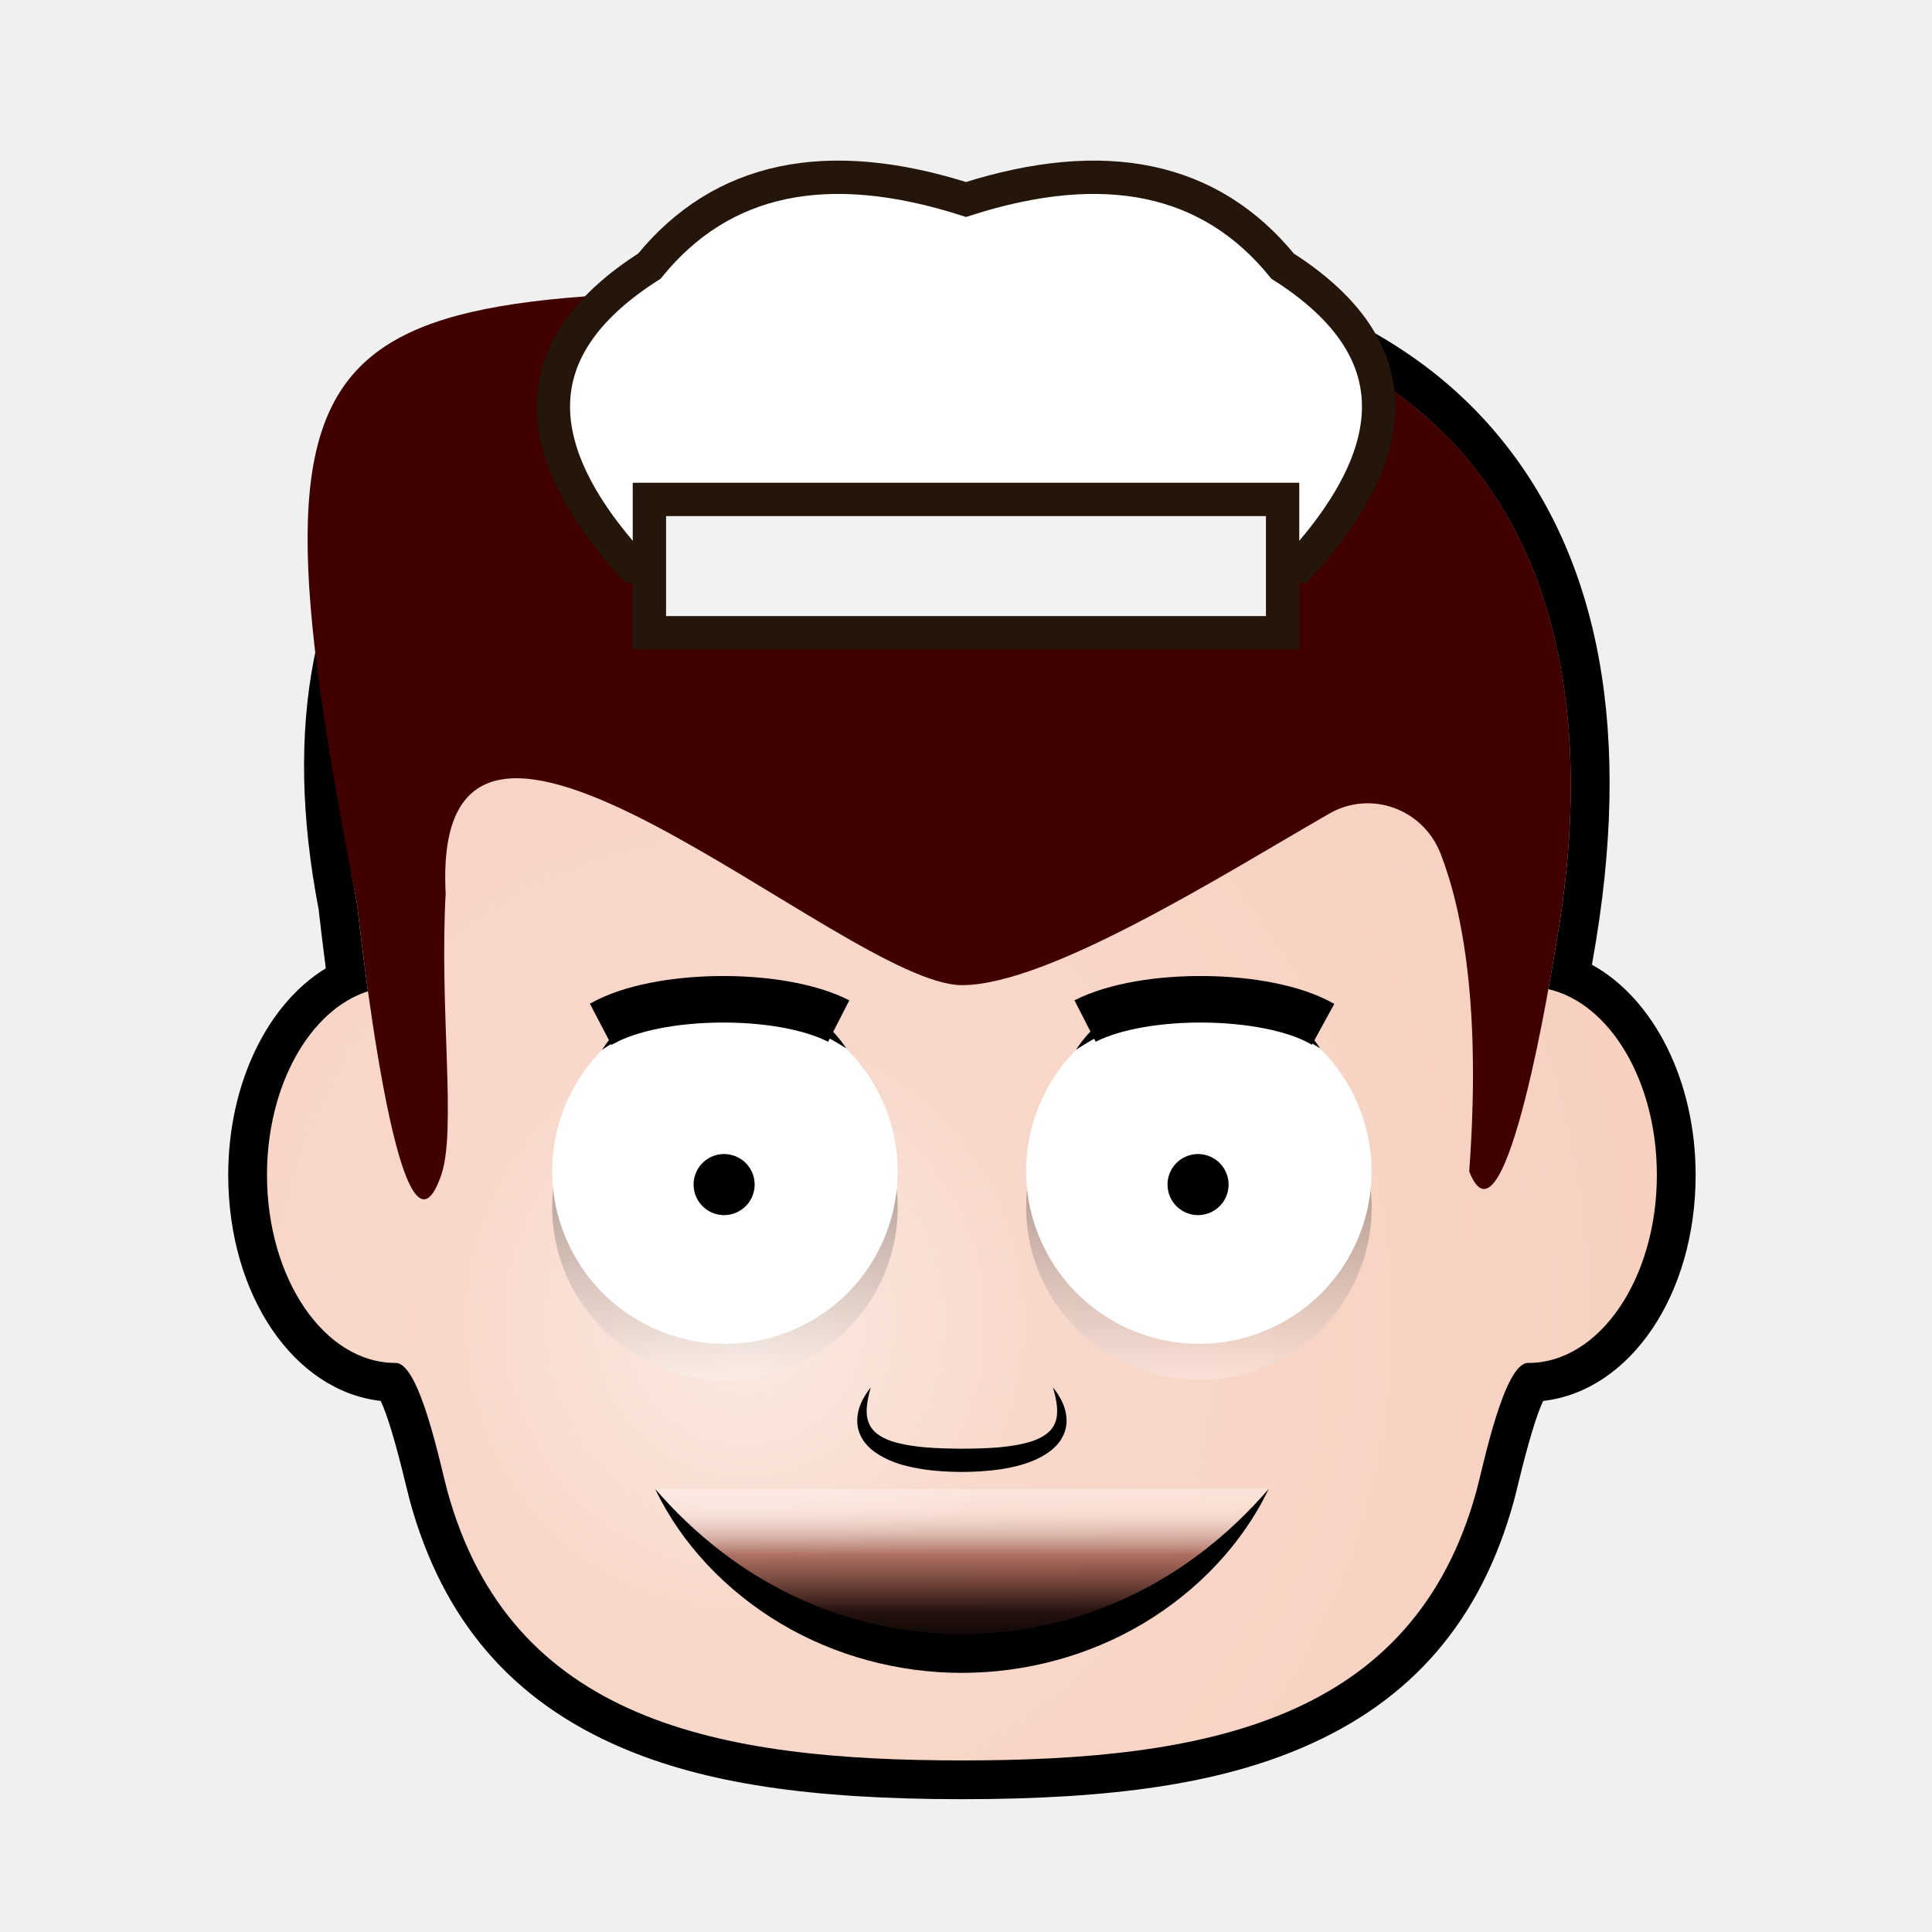
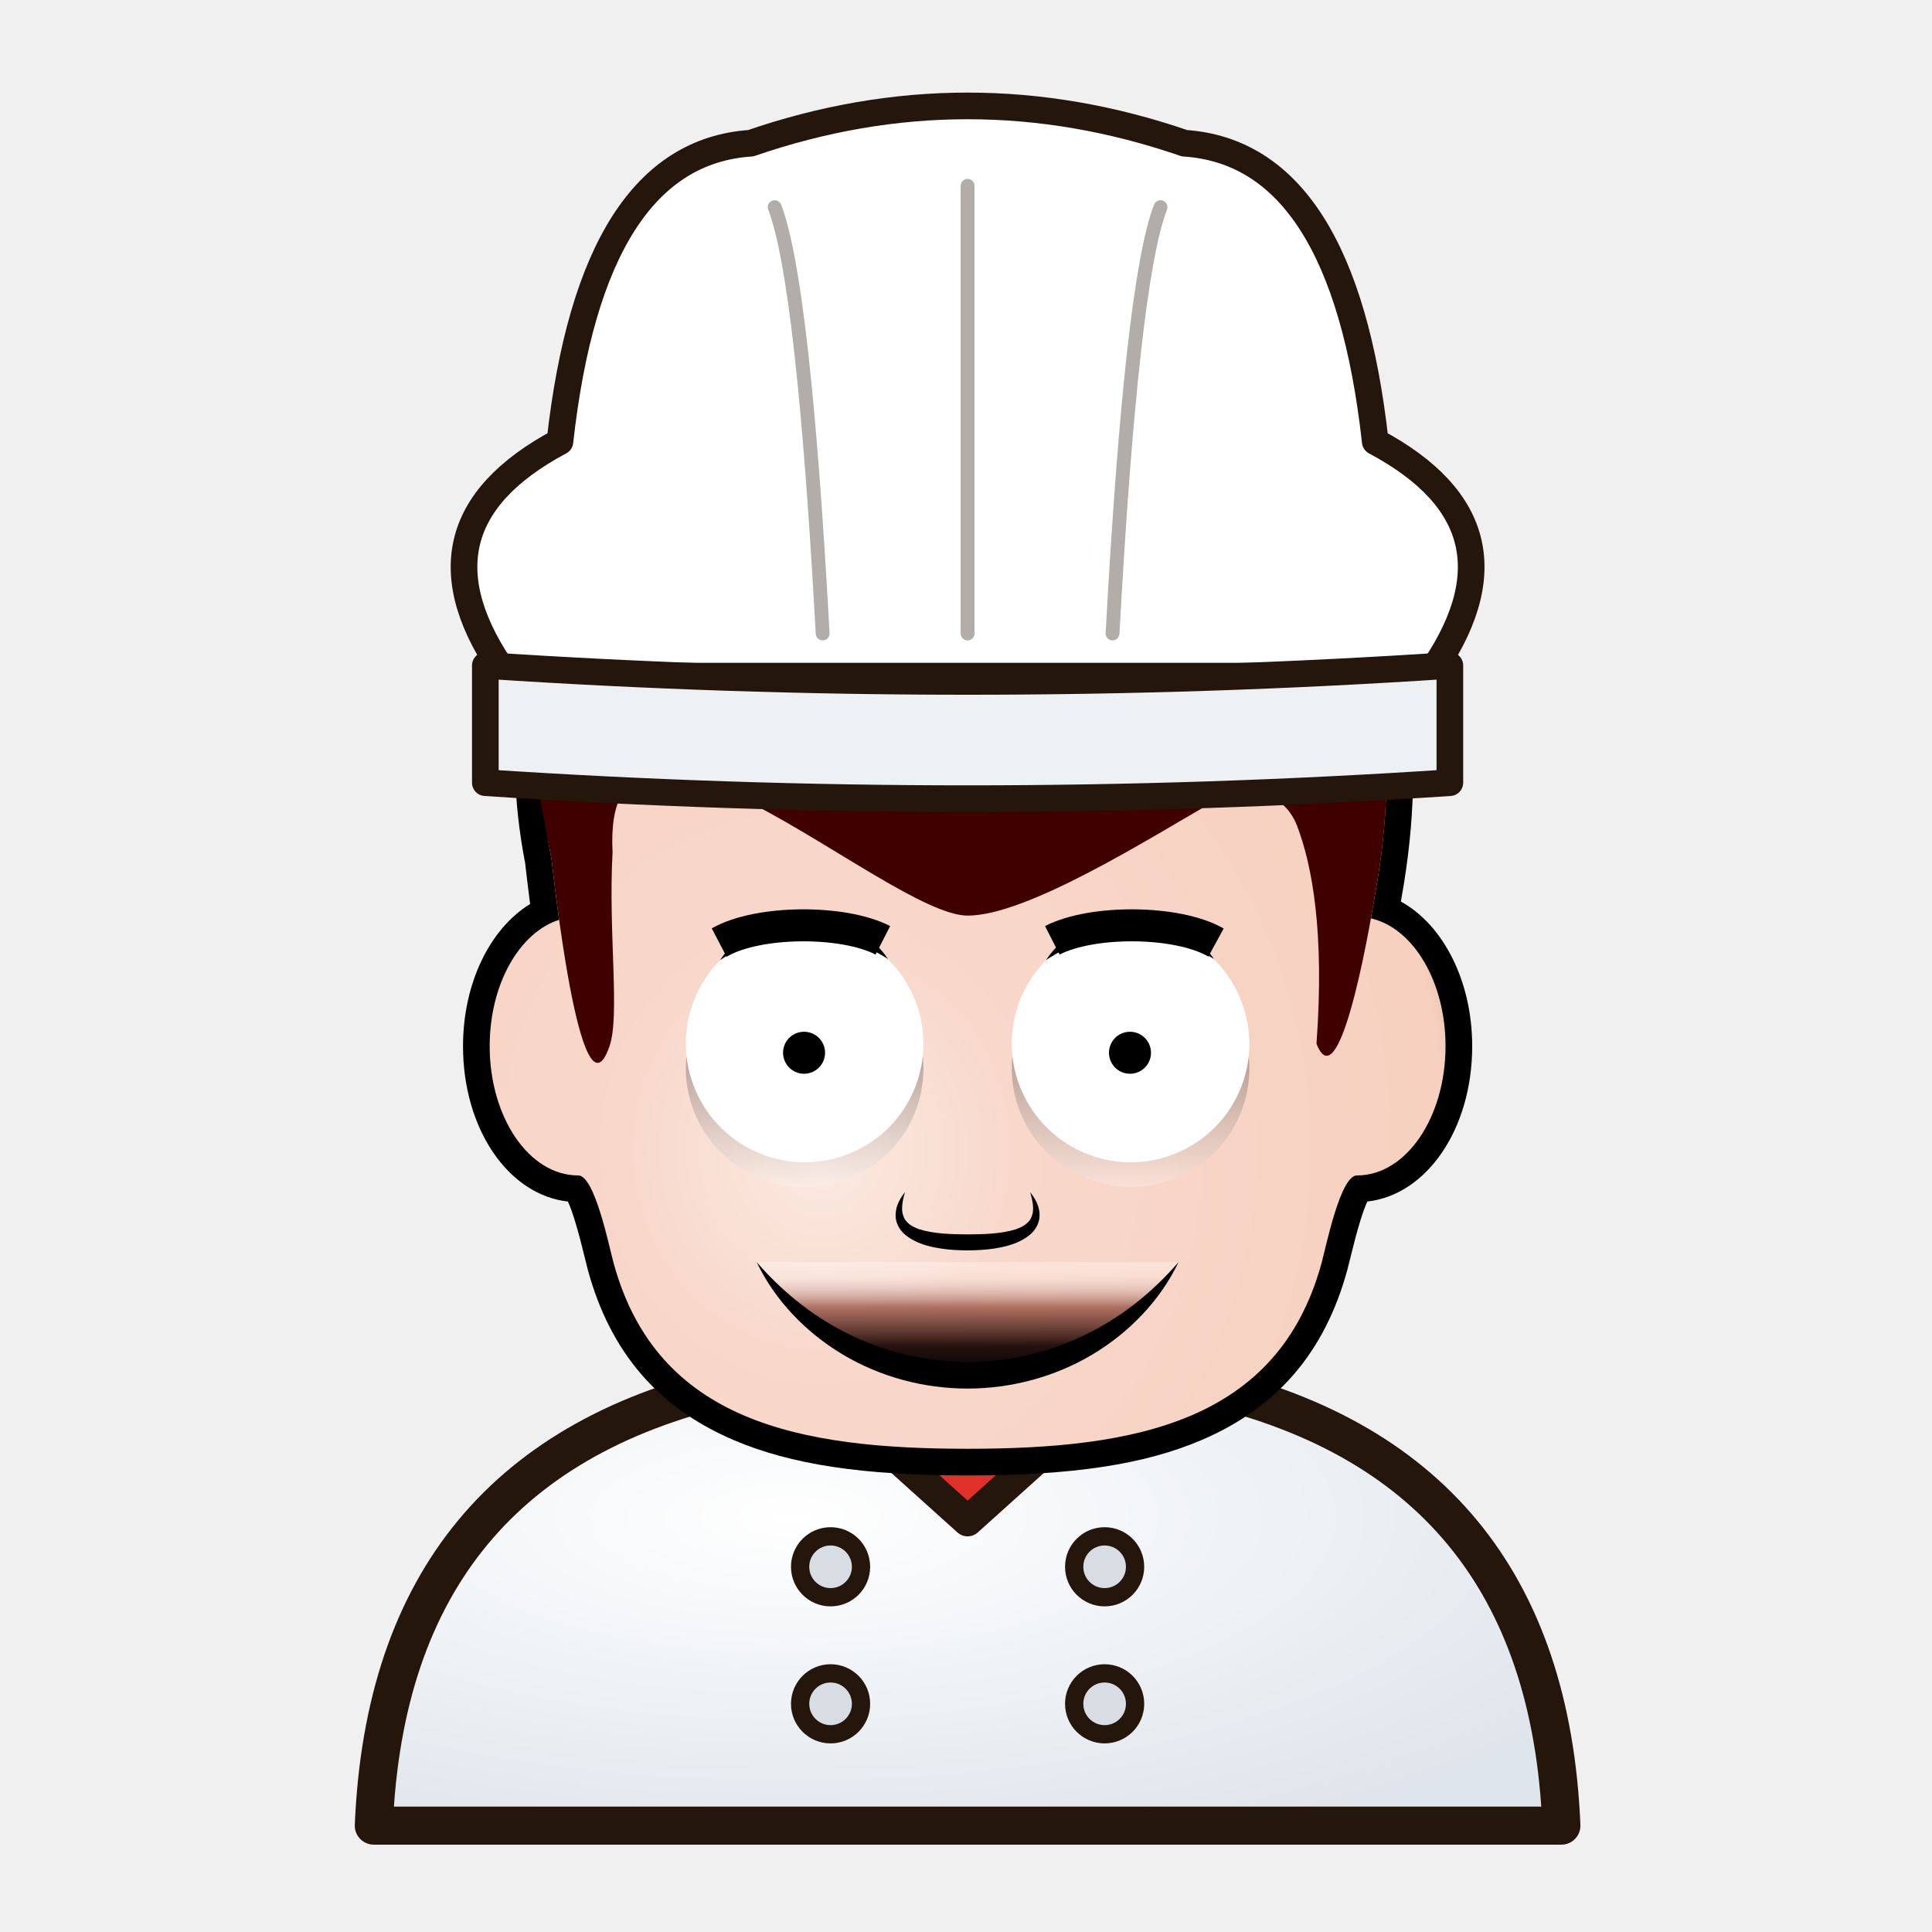
<svg xmlns="http://www.w3.org/2000/svg" data-mouthfix="0.25" viewBox="0 0 512 512" width="512" height="512">
  <defs>
-     <radialGradient id="skin" cx="0.35" cy="0.3" r="0.8">
+     <radialGradient id="sk_1f3fb" cx="0.35" cy="0.3" r="0.8">
      <stop offset="0" stop-color="#fbeae2" />
      <stop offset=".25" stop-color="#f8d8cb" />
      <stop offset=".8" stop-color="#f7d0bf" />
      <stop offset="1" stop-color="#887269" />
    </radialGradient>
-     <linearGradient id="skinflat">
-       <stop offset="0" stop-color="#f7d0bf" />
-     </linearGradient>
+     <radialGradient id="chefw" cx=".35" cy=".3" r=".8">
+       <stop offset="0" stop-color="#ffffff" />
+       <stop offset="1" stop-color="#dfe5ec" />
+     </radialGradient>
    <linearGradient id="template6Artboard162_g494" x1="0.5" y1="0" x2="0.5" y2="1">
      <stop offset="0.000" stop-color="#999999" />
      <stop offset="1.000" stop-color="#ffffff" />
    </linearGradient>
    <linearGradient id="template6Artboard162_g493" x1="0.5" y1="1" x2="0.5" y2="0">
      <stop offset="0.000" stop-color="#000000" />
      <stop offset="1.000" stop-color="#ffffff" />
    </linearGradient>
    <linearGradient id="template6Artboard162_g492" x1="0.5" y1="1" x2="0.5" y2="0">
      <stop offset="0.000" stop-color="#000000" />
      <stop offset="1.000" stop-color="#ffffff" />
    </linearGradient>
    <linearGradient id="mbowl-ink-a" x1="0.5" y1="0" x2="0.5" y2="1">
      <stop offset="0" stop-color="#000000" stop-opacity="1" />
      <stop offset="0.26" stop-color="#1a0806" stop-opacity="0.95" />
      <stop offset="0.6" stop-color="#7a2a1c" stop-opacity="0.6" />
      <stop offset="0.88" stop-color="#ffffff" stop-opacity="0.2" />
      <stop offset="1" stop-color="#ffffff" stop-opacity="0.34" />
    </linearGradient>
  </defs>
-   <g transform="translate(16 16) scale(2.4)">
-     <g transform="translate(100 100) scale(0.92) translate(-100 -100)">
-       <g transform="translate(0 14) scale(.93) translate(7 0)">
-         <g transform="translate(5.312999 0.0) scale(1.000738 -1.000738) translate(7744.909 -7445.264)">
-           <g>
-             <path d="M-7650.29 7247.91 C-7680.80 7247.91 -7710.24 7252.35 -7719.07 7284.53 C-7719.20 7285.01 -7719.37 7285.73 -7719.59 7286.61 C-7721.33 7293.79 -7722.74 7298.01 -7723.78 7299.17 C-7734.12 7299.53 -7742.41 7311.39 -7742.41 7325.91 C-7742.41 7337.51 -7737.25 7347.53 -7729.63 7351.19 C-7730.18 7355.32 -7730.56 7358.64 -7730.71 7360.00 C-7730.74 7360.26 -7730.76 7360.45 -7730.78 7360.55 C-7735.22 7383.47 -7731.66 7402.14 -7720.20 7416.05 C-7699.77 7440.84 -7660.95 7442.76 -7649.54 7442.76 C-7648.38 7442.76 -7647.65 7442.74 -7647.43 7442.73 C-7646.94 7442.74 -7646.47 7442.74 -7645.99 7442.74 C-7617.03 7442.74 -7595.88 7435.02 -7583.15 7419.79 C-7570.28 7404.41 -7566.33 7382.29 -7571.41 7354.04 L-7571.43 7353.89 C-7571.49 7353.53 -7571.62 7352.72 -7571.82 7351.58 C-7563.79 7348.30 -7558.17 7337.98 -7558.17 7325.91 C-7558.17 7311.36 -7566.50 7299.49 -7576.81 7299.17 C-7577.85 7298.00 -7579.26 7293.78 -7581.00 7286.61 C-7581.21 7285.73 -7581.39 7285.01 -7581.52 7284.53 C-7590.34 7252.35 -7619.79 7247.91 -7650.29 7247.91 Z" fill="url(#skin)" stroke="none" stroke-width="1.0" fill-rule="nonzero" />
-             <path d="M-7649.54 7440.26 C-7648.21 7440.26 -7647.47 7440.23 -7647.47 7440.23 C-7646.97 7440.24 -7646.48 7440.24 -7645.98 7440.24 C-7561.11 7440.24 -7570.48 7373.34 -7573.87 7354.48 C-7573.89 7354.37 -7574.18 7352.56 -7574.66 7349.87 C-7566.74 7348.06 -7560.67 7338.02 -7560.67 7325.91 C-7560.67 7312.52 -7568.09 7301.67 -7577.23 7301.67 L-7577.29 7301.67 C-7580.39 7301.67 -7583.09 7288.25 -7583.93 7285.19 C-7592.08 7255.46 -7618.80 7250.41 -7650.29 7250.41 C-7681.78 7250.41 -7708.50 7255.46 -7716.66 7285.19 C-7717.50 7288.25 -7720.20 7301.67 -7723.30 7301.67 L-7723.35 7301.67 C-7732.50 7301.67 -7739.91 7312.52 -7739.91 7325.91 C-7739.91 7337.53 -7734.33 7347.23 -7726.89 7349.60 C-7727.76 7355.88 -7728.28 7360.82 -7728.31 7360.95 C-7743.10 7436.95 -7663.54 7440.26 -7649.54 7440.26 M-7649.54 7445.26 L-7649.54 7445.26 C-7661.23 7445.26 -7701.00 7443.27 -7722.13 7417.64 C-7734.07 7403.15 -7737.81 7383.81 -7733.25 7360.17 C-7733.24 7360.06 -7733.22 7359.91 -7733.20 7359.71 C-7733.06 7358.54 -7732.76 7355.91 -7732.33 7352.56 C-7739.90 7347.93 -7744.91 7337.64 -7744.91 7325.91 C-7744.91 7310.38 -7736.42 7298.04 -7725.25 7296.77 C-7724.42 7295.06 -7723.33 7291.45 -7722.02 7286.02 C-7721.80 7285.11 -7721.61 7284.37 -7721.48 7283.87 C-7717.27 7268.52 -7708.34 7258.11 -7694.19 7252.06 C-7683.45 7247.46 -7669.91 7245.41 -7650.29 7245.41 C-7630.67 7245.41 -7617.13 7247.46 -7606.39 7252.06 C-7592.24 7258.11 -7583.32 7268.52 -7579.11 7283.87 C-7578.97 7284.37 -7578.79 7285.11 -7578.57 7286.02 C-7577.25 7291.45 -7576.16 7295.06 -7575.33 7296.77 C-7564.17 7298.04 -7555.67 7310.38 -7555.67 7325.91 C-7555.67 7338.07 -7561.08 7348.64 -7569.04 7353.02 C-7569.01 7353.21 -7568.98 7353.37 -7568.97 7353.48 L-7568.94 7353.63 C-7563.74 7382.61 -7567.87 7405.42 -7581.23 7421.39 C-7594.46 7437.22 -7616.25 7445.24 -7645.98 7445.24 C-7646.46 7445.24 -7646.92 7445.24 -7647.40 7445.23 C-7647.69 7445.24 -7648.43 7445.26 -7649.54 7445.26 L-7649.54 7445.26 L-7649.54 7445.26 Z" fill="#000000" stroke="none" stroke-width="1.0" fill-rule="evenodd" />
-           </g>
-           <path d="M-7645.80 7438.01" fill="#1a0000" stroke="#000000" stroke-width="6.0" fill-rule="evenodd" />
-           <g>
+   <g transform="translate(41.23 66.87) scale(0.8406)">
+     <g transform="translate(16 16) scale(2.4)">
+       <path d="M22 200 Q24 152 70 142 L130 142 Q176 152 178 200Z" fill="url(#chefw)" stroke="#24160a" stroke-width="5" stroke-linejoin="round" />
+       <path d="M80 142 L100 160 L120 142Z" fill="#e0302a" stroke="#24160a" stroke-width="4" stroke-linejoin="round" stroke-linecap="round" />
+       <circle cx="82" cy="166" r="4" fill="#d8dde3" stroke="#24160a" stroke-width="2.4" />
+       <circle cx="82" cy="184" r="4" fill="#d8dde3" stroke="#24160a" stroke-width="2.4" />
+       <circle cx="118" cy="166" r="4" fill="#d8dde3" stroke="#24160a" stroke-width="2.4" />
+       <circle cx="118" cy="184" r="4" fill="#d8dde3" stroke="#24160a" stroke-width="2.4" />
+       <g transform="translate(100 84) scale(0.7 0.7) translate(-100 -100)">
+         <g data-headart="1">
+           <g transform="translate(5.312999 0.0) scale(1.000738 -1.000738) translate(7744.909 -7445.264)">
+             <g>
+               <path d="M-7650.29 7247.91 C-7680.80 7247.91 -7710.24 7252.35 -7719.07 7284.53 C-7719.20 7285.01 -7719.37 7285.73 -7719.59 7286.61 C-7721.33 7293.79 -7722.74 7298.01 -7723.78 7299.17 C-7734.12 7299.53 -7742.41 7311.39 -7742.41 7325.91 C-7742.41 7337.51 -7737.25 7347.53 -7729.63 7351.19 C-7730.18 7355.32 -7730.56 7358.64 -7730.71 7360.00 C-7730.74 7360.26 -7730.76 7360.45 -7730.78 7360.55 C-7735.22 7383.47 -7731.66 7402.14 -7720.20 7416.05 C-7699.77 7440.84 -7660.95 7442.76 -7649.54 7442.76 C-7648.38 7442.76 -7647.65 7442.74 -7647.43 7442.73 C-7646.94 7442.74 -7646.47 7442.74 -7645.99 7442.74 C-7617.03 7442.74 -7595.88 7435.02 -7583.15 7419.79 C-7570.28 7404.41 -7566.33 7382.29 -7571.41 7354.04 L-7571.43 7353.89 C-7571.49 7353.53 -7571.62 7352.72 -7571.82 7351.58 C-7563.79 7348.30 -7558.17 7337.98 -7558.17 7325.91 C-7558.17 7311.36 -7566.50 7299.49 -7576.81 7299.17 C-7577.85 7298.00 -7579.26 7293.78 -7581.00 7286.61 C-7581.21 7285.73 -7581.39 7285.01 -7581.52 7284.53 C-7590.34 7252.35 -7619.79 7247.91 -7650.29 7247.91 Z" fill="url(#sk_1f3fb)" stroke="none" stroke-width="1.0" fill-rule="nonzero" />
+               <path d="M-7649.54 7440.26 C-7648.21 7440.26 -7647.47 7440.23 -7647.47 7440.23 C-7646.97 7440.24 -7646.48 7440.24 -7645.98 7440.24 C-7561.11 7440.24 -7570.48 7373.34 -7573.87 7354.48 C-7573.89 7354.37 -7574.18 7352.56 -7574.66 7349.87 C-7566.74 7348.06 -7560.67 7338.02 -7560.67 7325.91 C-7560.67 7312.52 -7568.09 7301.67 -7577.23 7301.67 L-7577.29 7301.67 C-7580.39 7301.67 -7583.09 7288.25 -7583.93 7285.19 C-7592.08 7255.46 -7618.80 7250.41 -7650.29 7250.41 C-7681.78 7250.41 -7708.50 7255.46 -7716.66 7285.19 C-7717.50 7288.25 -7720.20 7301.67 -7723.30 7301.67 L-7723.35 7301.67 C-7732.50 7301.67 -7739.91 7312.52 -7739.91 7325.91 C-7739.91 7337.53 -7734.33 7347.23 -7726.89 7349.60 C-7727.76 7355.88 -7728.28 7360.82 -7728.31 7360.95 C-7743.10 7436.95 -7663.54 7440.26 -7649.54 7440.26 M-7649.54 7445.26 L-7649.54 7445.26 C-7661.23 7445.26 -7701.00 7443.27 -7722.13 7417.64 C-7734.07 7403.15 -7737.81 7383.81 -7733.25 7360.17 C-7733.24 7360.06 -7733.22 7359.91 -7733.20 7359.71 C-7733.06 7358.54 -7732.76 7355.91 -7732.33 7352.56 C-7739.90 7347.93 -7744.91 7337.64 -7744.91 7325.91 C-7744.91 7310.38 -7736.42 7298.04 -7725.25 7296.77 C-7724.42 7295.06 -7723.33 7291.45 -7722.02 7286.02 C-7721.80 7285.11 -7721.61 7284.37 -7721.48 7283.87 C-7717.27 7268.52 -7708.34 7258.11 -7694.19 7252.06 C-7683.45 7247.46 -7669.91 7245.41 -7650.29 7245.41 C-7630.67 7245.41 -7617.13 7247.46 -7606.39 7252.06 C-7592.24 7258.11 -7583.32 7268.52 -7579.11 7283.87 C-7578.97 7284.37 -7578.79 7285.11 -7578.57 7286.02 C-7577.25 7291.45 -7576.16 7295.06 -7575.33 7296.77 C-7564.17 7298.04 -7555.67 7310.38 -7555.67 7325.91 C-7555.67 7338.07 -7561.08 7348.64 -7569.04 7353.02 C-7569.01 7353.21 -7568.98 7353.37 -7568.97 7353.48 L-7568.94 7353.63 C-7563.74 7382.61 -7567.87 7405.42 -7581.23 7421.39 C-7594.46 7437.22 -7616.25 7445.24 -7645.98 7445.24 C-7646.46 7445.24 -7646.92 7445.24 -7647.40 7445.23 C-7647.69 7445.24 -7648.43 7445.26 -7649.54 7445.26 L-7649.54 7445.26 L-7649.54 7445.26 Z" fill="#000000" stroke="none" stroke-width="1.0" fill-rule="evenodd" />
+             </g>
+             <path d="M-7645.80 7438.01" fill="#1a0000" stroke="#000000" stroke-width="6.0" fill-rule="evenodd" />
            <g>
              <g>
                <g>
                  <g>
                    <g>
-                       <path d="M-7689.68 7346.81 C-7678.39 7351.66 -7665.28 7346.45 -7660.40 7335.16 C-7655.52 7323.87 -7660.73 7310.79 -7672.02 7305.94 C-7683.31 7301.08 -7696.42 7306.30 -7701.30 7317.59 C-7706.18 7328.87 -7700.98 7341.96 -7689.68 7346.81 Z" fill="#ffffff" stroke="none" stroke-width="1.0" fill-rule="evenodd" />
+                       <g>
+                         <path d="M-7689.68 7346.81 C-7678.39 7351.66 -7665.28 7346.45 -7660.40 7335.16 C-7655.52 7323.87 -7660.73 7310.79 -7672.02 7305.94 C-7683.31 7301.08 -7696.42 7306.30 -7701.30 7317.59 C-7706.18 7328.87 -7700.98 7341.96 -7689.68 7346.81 Z" fill="#ffffff" stroke="none" stroke-width="1.0" fill-rule="evenodd" />
+                       </g>
+                       <g>
+                         <path d="M-7696.69 7342.06 C-7695.08 7344.58 -7692.69 7346.61 -7689.95 7348.01 C-7687.21 7349.41 -7684.11 7350.15 -7681.00 7350.17 C-7677.89 7350.19 -7674.78 7349.48 -7672.02 7348.12 C-7669.27 7346.75 -7666.85 7344.74 -7665.21 7342.24 C-7667.73 7343.83 -7670.26 7345.11 -7672.91 7345.93 C-7675.54 7346.77 -7678.26 7347.18 -7680.98 7347.17 C-7683.70 7347.15 -7686.41 7346.71 -7689.04 7345.84 C-7691.68 7344.99 -7694.20 7343.69 -7696.69 7342.06 Z" fill="#000000" stroke="none" stroke-width="1.0" fill-rule="evenodd" />
+                       </g>
+                       <g>
+                         <path fill-opacity="0.25" d="M-7672.02 7305.94 C-7683.31 7301.08 -7696.42 7306.30 -7701.30 7317.59 C-7702.21 7319.70 -7702.78 7321.88 -7703.01 7324.06 C-7703.39 7320.39 -7702.87 7316.58 -7701.30 7312.95 C-7696.42 7301.67 -7683.31 7296.45 -7672.02 7301.30 C-7662.84 7305.25 -7657.69 7314.62 -7658.70 7324.06 C-7659.50 7316.31 -7664.35 7309.23 -7672.02 7305.94 Z" fill="url(#template6Artboard162_g492)" stroke="none" stroke-width="1.0" fill-rule="evenodd" />
+                       </g>
+                       <path d="M-7677.27 7323.29 C-7678.03 7321.26 -7680.30 7320.22 -7682.34 7320.98 C-7684.37 7321.75 -7685.41 7324.01 -7684.65 7326.05 C-7683.89 7328.09 -7681.62 7329.12 -7679.58 7328.36 C-7677.54 7327.60 -7676.51 7325.33 -7677.27 7323.29 Z" fill="#000000" stroke="none" stroke-width="1.0" fill-rule="evenodd" />
                    </g>
+                   </g>
+                 </g>
+               </g>
+               <g>
+                 <g>
+                   <g>
                    <g>
-                       <path d="M-7696.69 7342.06 C-7695.08 7344.58 -7692.69 7346.61 -7689.95 7348.01 C-7687.21 7349.41 -7684.11 7350.15 -7681.00 7350.17 C-7677.89 7350.19 -7674.78 7349.48 -7672.02 7348.12 C-7669.27 7346.75 -7666.85 7344.74 -7665.21 7342.24 C-7667.73 7343.83 -7670.26 7345.11 -7672.91 7345.93 C-7675.54 7346.77 -7678.26 7347.18 -7680.98 7347.17 C-7683.70 7347.15 -7686.41 7346.71 -7689.04 7345.84 C-7691.68 7344.99 -7694.20 7343.69 -7696.69 7342.06 Z" fill="#000000" stroke="none" stroke-width="1.0" fill-rule="evenodd" />
+                       <g>
+                         <path d="M-7628.57 7346.81 C-7617.27 7351.66 -7604.16 7346.45 -7599.28 7335.16 C-7594.41 7323.87 -7599.61 7310.79 -7610.90 7305.94 C-7622.19 7301.08 -7635.30 7306.30 -7640.18 7317.59 C-7645.06 7328.87 -7639.86 7341.96 -7628.57 7346.81 Z" fill="#ffffff" stroke="none" stroke-width="1.0" fill-rule="evenodd" />
+                       </g>
+                       <g>
+                         <path d="M-7635.57 7342.06 C-7633.96 7344.58 -7631.57 7346.61 -7628.83 7348.01 C-7626.09 7349.41 -7622.99 7350.15 -7619.88 7350.17 C-7616.77 7350.19 -7613.66 7349.48 -7610.90 7348.12 C-7608.15 7346.75 -7605.73 7344.74 -7604.10 7342.24 C-7606.61 7343.83 -7609.14 7345.11 -7611.79 7345.93 C-7614.43 7346.77 -7617.14 7347.18 -7619.86 7347.17 C-7622.58 7347.15 -7625.30 7346.71 -7627.92 7345.84 C-7630.56 7344.99 -7633.08 7343.69 -7635.57 7342.06 Z" fill="#000000" stroke="none" stroke-width="1.0" fill-rule="evenodd" />
+                       </g>
+                       <g>
+                         <path fill-opacity="0.25" d="M-7610.90 7305.94 C-7622.19 7301.08 -7635.30 7306.30 -7640.18 7317.59 C-7641.10 7319.70 -7641.66 7321.88 -7641.89 7324.06 C-7642.27 7320.39 -7641.75 7316.58 -7640.18 7312.95 C-7635.30 7301.67 -7622.19 7296.45 -7610.90 7301.30 C-7601.73 7305.25 -7596.57 7314.62 -7597.58 7324.06 C-7598.38 7316.31 -7603.24 7309.23 -7610.90 7305.94 Z" fill="url(#template6Artboard162_g493)" stroke="none" stroke-width="1.0" fill-rule="evenodd" />
+                       </g>
+                       <path d="M-7616.15 7323.29 C-7616.91 7321.26 -7619.18 7320.22 -7621.22 7320.98 C-7623.26 7321.75 -7624.29 7324.01 -7623.53 7326.05 C-7622.77 7328.09 -7620.50 7329.12 -7618.46 7328.36 C-7616.43 7327.60 -7615.39 7325.33 -7616.15 7323.29 Z" fill="#000000" stroke="none" stroke-width="1.0" fill-rule="evenodd" />
                    </g>
-                     <g>
-                       <path fill-opacity="0.25" d="M-7672.02 7305.94 C-7683.31 7301.08 -7696.42 7306.30 -7701.30 7317.59 C-7702.21 7319.70 -7702.78 7321.88 -7703.01 7324.06 C-7703.39 7320.39 -7702.87 7316.58 -7701.30 7312.95 C-7696.42 7301.67 -7683.31 7296.45 -7672.02 7301.30 C-7662.84 7305.25 -7657.69 7314.62 -7658.70 7324.06 C-7659.50 7316.31 -7664.35 7309.23 -7672.02 7305.94 Z" fill="url(#template6Artboard162_g492)" stroke="none" stroke-width="1.0" fill-rule="evenodd" />
-                     </g>
-                     <path d="M-7677.27 7323.29 C-7678.03 7321.26 -7680.30 7320.22 -7682.34 7320.98 C-7684.37 7321.75 -7685.41 7324.01 -7684.65 7326.05 C-7683.89 7328.09 -7681.62 7329.12 -7679.58 7328.36 C-7677.54 7327.60 -7676.51 7325.33 -7677.27 7323.29 Z" fill="#000000" stroke="none" stroke-width="1.0" fill-rule="evenodd" />
                  </g>
                </g>
              </g>
            </g>
            <g>
+               <path d="M-7638.55 7298.52 C-7637.55 7297.25 -7636.64 7295.67 -7636.82 7293.72 C-7636.93 7292.77 -7637.38 7291.81 -7638.04 7291.10 C-7638.69 7290.37 -7639.49 7289.86 -7640.29 7289.44 C-7641.91 7288.61 -7643.61 7288.23 -7645.28 7287.96 C-7646.96 7287.71 -7648.63 7287.62 -7650.29 7287.61 C-7651.95 7287.62 -7653.62 7287.70 -7655.30 7287.96 C-7656.97 7288.22 -7658.68 7288.60 -7660.29 7289.43 C-7661.10 7289.85 -7661.90 7290.36 -7662.55 7291.09 C-7663.21 7291.80 -7663.66 7292.76 -7663.77 7293.72 C-7663.94 7295.67 -7663.05 7297.24 -7662.05 7298.52 C-7662.48 7296.95 -7662.83 7295.30 -7662.33 7294.02 C-7661.89 7292.76 -7660.71 7292.05 -7659.37 7291.58 C-7656.61 7290.71 -7653.42 7290.64 -7650.29 7290.61 C-7647.17 7290.63 -7643.98 7290.71 -7641.22 7291.58 C-7639.88 7292.06 -7638.69 7292.76 -7638.25 7294.03 C-7637.75 7295.31 -7638.11 7296.96 -7638.55 7298.52 Z" fill="#000000" stroke="none" stroke-width="1.0" fill-rule="evenodd" />
+             </g>
+             <g>
+               <path d="M-7728.31 7360.95 C-7728.22 7360.52 -7722.95 7309.89 -7717.44 7325.90 C-7715.44 7331.72 -7717.69 7347.06 -7716.87 7362.23 C-7718.90 7401.51 -7665.42 7350.39 -7650.29 7350.39 C-7639.10 7350.39 -7616.48 7364.71 -7602.92 7372.51 C-7597.58 7375.58 -7590.80 7373.15 -7588.54 7367.30 C-7585.70 7359.93 -7583.33 7347.37 -7584.87 7326.37 C-7580.20 7314.36 -7573.96 7353.97 -7573.87 7354.48 C-7570.46 7373.45 -7560.99 7441.02 -7647.47 7440.23 S-7744.51 7444.21 -7728.31 7360.95 Z" fill="#400000" stroke="none" stroke-width="1.0" fill-rule="evenodd" />
+             </g>
+             <g>
+               <g>
+                 <path data-mouthbowl="1" d="M-7610.73 7285.42 C-7619.07 7272.66 -7633.67 7264.20 -7650.29 7264.20 C-7666.91 7264.20 -7681.51 7272.66 -7689.85 7285.42" fill="url(#mbowl-ink-a)" stroke="none" stroke-width="1.0" fill-rule="evenodd" />
+                 <path d="M-7610.73 7285.42 C-7614.13 7278.30 -7619.93 7272.24 -7626.90 7268.08 C-7633.88 7263.91 -7642.09 7261.70 -7650.29 7261.70 C-7658.49 7261.69 -7666.70 7263.90 -7673.69 7268.08 C-7680.66 7272.24 -7686.46 7278.30 -7689.85 7285.42 C-7684.71 7279.48 -7678.61 7274.73 -7671.83 7271.54 C-7665.07 7268.33 -7657.69 7266.71 -7650.29 7266.69 C-7642.89 7266.70 -7635.51 7268.33 -7628.75 7271.54 C-7621.96 7274.72 -7615.87 7279.47 -7610.73 7285.42 Z" fill="#000000" stroke="none" stroke-width="1.0" fill-rule="evenodd" />
+               </g>
+             </g>
+             <g>
              <g>
                <g>
-                   <g>
-                     <g>
-                       <path d="M-7628.57 7346.81 C-7617.27 7351.66 -7604.16 7346.45 -7599.28 7335.16 C-7594.41 7323.87 -7599.61 7310.79 -7610.90 7305.94 C-7622.19 7301.08 -7635.30 7306.30 -7640.18 7317.59 C-7645.06 7328.87 -7639.86 7341.96 -7628.57 7346.81 Z" fill="#ffffff" stroke="none" stroke-width="1.0" fill-rule="evenodd" />
-                     </g>
-                     <g>
-                       <path d="M-7635.57 7342.06 C-7633.96 7344.58 -7631.57 7346.61 -7628.83 7348.01 C-7626.09 7349.41 -7622.99 7350.15 -7619.88 7350.17 C-7616.77 7350.19 -7613.66 7349.48 -7610.90 7348.12 C-7608.15 7346.75 -7605.73 7344.74 -7604.10 7342.24 C-7606.61 7343.83 -7609.14 7345.11 -7611.79 7345.93 C-7614.43 7346.77 -7617.14 7347.18 -7619.86 7347.17 C-7622.58 7347.15 -7625.30 7346.71 -7627.92 7345.84 C-7630.56 7344.99 -7633.08 7343.69 -7635.57 7342.06 Z" fill="#000000" stroke="none" stroke-width="1.0" fill-rule="evenodd" />
-                     </g>
-                     <g>
-                       <path fill-opacity="0.25" d="M-7610.90 7305.94 C-7622.19 7301.08 -7635.30 7306.30 -7640.18 7317.59 C-7641.10 7319.70 -7641.66 7321.88 -7641.89 7324.06 C-7642.27 7320.39 -7641.75 7316.58 -7640.18 7312.95 C-7635.30 7301.67 -7622.19 7296.45 -7610.90 7301.30 C-7601.73 7305.25 -7596.57 7314.62 -7597.58 7324.06 C-7598.38 7316.31 -7603.24 7309.23 -7610.90 7305.94 Z" fill="url(#template6Artboard162_g493)" stroke="none" stroke-width="1.0" fill-rule="evenodd" />
-                     </g>
-                     <path d="M-7616.15 7323.29 C-7616.91 7321.26 -7619.18 7320.22 -7621.22 7320.98 C-7623.26 7321.75 -7624.29 7324.01 -7623.53 7326.05 C-7622.77 7328.09 -7620.50 7329.12 -7618.46 7328.36 C-7616.43 7327.60 -7615.39 7325.33 -7616.15 7323.29 Z" fill="#000000" stroke="none" stroke-width="1.0" fill-rule="evenodd" />
-                   </g>
+                   <path d="M-7696.88 7345.34 L-7696.65 7345.46 C-7689.50 7349.47 -7673.75 7349.63 -7666.18 7345.76" fill="none" stroke="#000000" stroke-width="6.0" fill-rule="evenodd" />
+                 </g>
+               </g>
+               <g>
+                 <g>
+                   <path d="M-7603.71 7345.34 L-7603.93 7345.46 C-7611.09 7349.47 -7626.83 7349.63 -7634.41 7345.76" fill="none" stroke="#000000" stroke-width="6.0" fill-rule="evenodd" />
                </g>
              </g>
            </g>
          </g>
-           <g>
-             <path d="M-7638.55 7298.52 C-7637.55 7297.25 -7636.64 7295.67 -7636.82 7293.72 C-7636.93 7292.77 -7637.38 7291.81 -7638.04 7291.10 C-7638.69 7290.37 -7639.49 7289.86 -7640.29 7289.44 C-7641.91 7288.61 -7643.61 7288.23 -7645.28 7287.96 C-7646.96 7287.71 -7648.63 7287.62 -7650.29 7287.61 C-7651.95 7287.62 -7653.62 7287.70 -7655.30 7287.96 C-7656.97 7288.22 -7658.68 7288.60 -7660.29 7289.43 C-7661.10 7289.85 -7661.90 7290.36 -7662.55 7291.09 C-7663.21 7291.80 -7663.66 7292.76 -7663.77 7293.72 C-7663.94 7295.67 -7663.05 7297.24 -7662.05 7298.52 C-7662.48 7296.95 -7662.83 7295.30 -7662.33 7294.02 C-7661.89 7292.76 -7660.71 7292.05 -7659.37 7291.58 C-7656.61 7290.71 -7653.42 7290.64 -7650.29 7290.61 C-7647.17 7290.63 -7643.98 7290.71 -7641.22 7291.58 C-7639.88 7292.06 -7638.69 7292.76 -7638.25 7294.03 C-7637.75 7295.31 -7638.11 7296.96 -7638.55 7298.52 Z" fill="#000000" stroke="none" stroke-width="1.0" fill-rule="evenodd" />
-           </g>
-           <g>
-             <path d="M-7728.31 7360.95 C-7728.22 7360.52 -7722.95 7309.89 -7717.44 7325.90 C-7715.44 7331.72 -7717.69 7347.06 -7716.87 7362.23 C-7718.90 7401.51 -7665.42 7350.39 -7650.29 7350.39 C-7639.10 7350.39 -7616.48 7364.71 -7602.92 7372.51 C-7597.58 7375.58 -7590.80 7373.15 -7588.54 7367.30 C-7585.70 7359.93 -7583.33 7347.37 -7584.87 7326.37 C-7580.20 7314.36 -7573.96 7353.97 -7573.87 7354.48 C-7570.46 7373.45 -7560.99 7441.02 -7647.47 7440.23 S-7744.51 7444.21 -7728.31 7360.95 Z" fill="#400000" stroke="none" stroke-width="1.0" fill-rule="evenodd" />
-           </g>
-           <g>
-             <g>
-               <path data-mouthbowl="1" d="M-7610.73 7285.42 C-7619.07 7272.66 -7633.67 7264.20 -7650.29 7264.20 C-7666.91 7264.20 -7681.51 7272.66 -7689.85 7285.42" fill="url(#mbowl-ink-a)" stroke="none" stroke-width="1.0" fill-rule="evenodd" />
-               <path d="M-7610.73 7285.42 C-7614.13 7278.30 -7619.93 7272.24 -7626.90 7268.08 C-7633.88 7263.91 -7642.09 7261.70 -7650.29 7261.70 C-7658.49 7261.69 -7666.70 7263.90 -7673.69 7268.08 C-7680.66 7272.24 -7686.46 7278.30 -7689.85 7285.42 C-7684.71 7279.48 -7678.61 7274.73 -7671.83 7271.54 C-7665.07 7268.33 -7657.69 7266.71 -7650.29 7266.69 C-7642.89 7266.70 -7635.51 7268.33 -7628.75 7271.54 C-7621.96 7274.72 -7615.87 7279.47 -7610.73 7285.42 Z" fill="#000000" stroke="none" stroke-width="1.0" fill-rule="evenodd" />
-             </g>
-           </g>
-           <g>
-             <g>
-               <g>
-                 <path d="M-7696.88 7345.34 L-7696.65 7345.46 C-7689.50 7349.47 -7673.75 7349.63 -7666.18 7345.76" fill="none" stroke="#000000" stroke-width="6.0" fill-rule="evenodd" />
-               </g>
-             </g>
-             <g>
-               <g>
-                 <path d="M-7603.71 7345.34 L-7603.93 7345.46 C-7611.09 7349.47 -7626.83 7349.63 -7634.41 7345.76" fill="none" stroke="#000000" stroke-width="6.0" fill-rule="evenodd" />
-               </g>
-             </g>
-           </g>
        </g>
-       </g>
-       <g>
-         <path d="M60 52 Q40 30 62 16 Q75 0 100 8 Q125 0 138 16 Q160 30 140 52Z" fill="#fff" stroke="#24160a" stroke-width="4" />
-         <rect x="62" y="44" width="76" height="16" fill="#f2f2f2" stroke="#24160a" stroke-width="4" />
+         <g data-hat="1">
+           <path d="M13.5 50 Q-6.5 22 23.5 6 Q29.5 -48.0 59.3 -50.0 Q100 -64.0 140.7 -50.0 Q170.5 -48.0 176.5 6 Q206.5 22 186.5 50Z" fill="#ffffff" stroke="#24160a" stroke-width="5" stroke-linejoin="round" stroke-linecap="round" />
+           <path d="M72.8 42 Q69.2 -24.0 63.8 -38.0 M127.2 42 Q130.8 -24.0 136.2 -38.0 M100 42 L100 -42.0" fill="none" stroke="#24160a" stroke-width="2.6" stroke-linecap="round" stroke-linejoin="round" stroke-opacity="0.35" />
+           <path d="M9.5 48 Q100 54 190.5 48 L190.5 70 Q100 76 9.5 70Z" fill="#eef1f4" stroke="#24160a" stroke-width="5" stroke-linejoin="round" stroke-linecap="round" />
+           <path data-qcfix="toque-gloss-inset" d="M24 20 Q27 4 41 -3" fill="none" stroke="#fff" stroke-opacity="0.55" stroke-width="5" stroke-linecap="round" />
+         </g>
+         <path data-band="1" d="M-60 70 H260" fill="none" stroke="none" />
      </g>
    </g>
  </g>
</svg>
